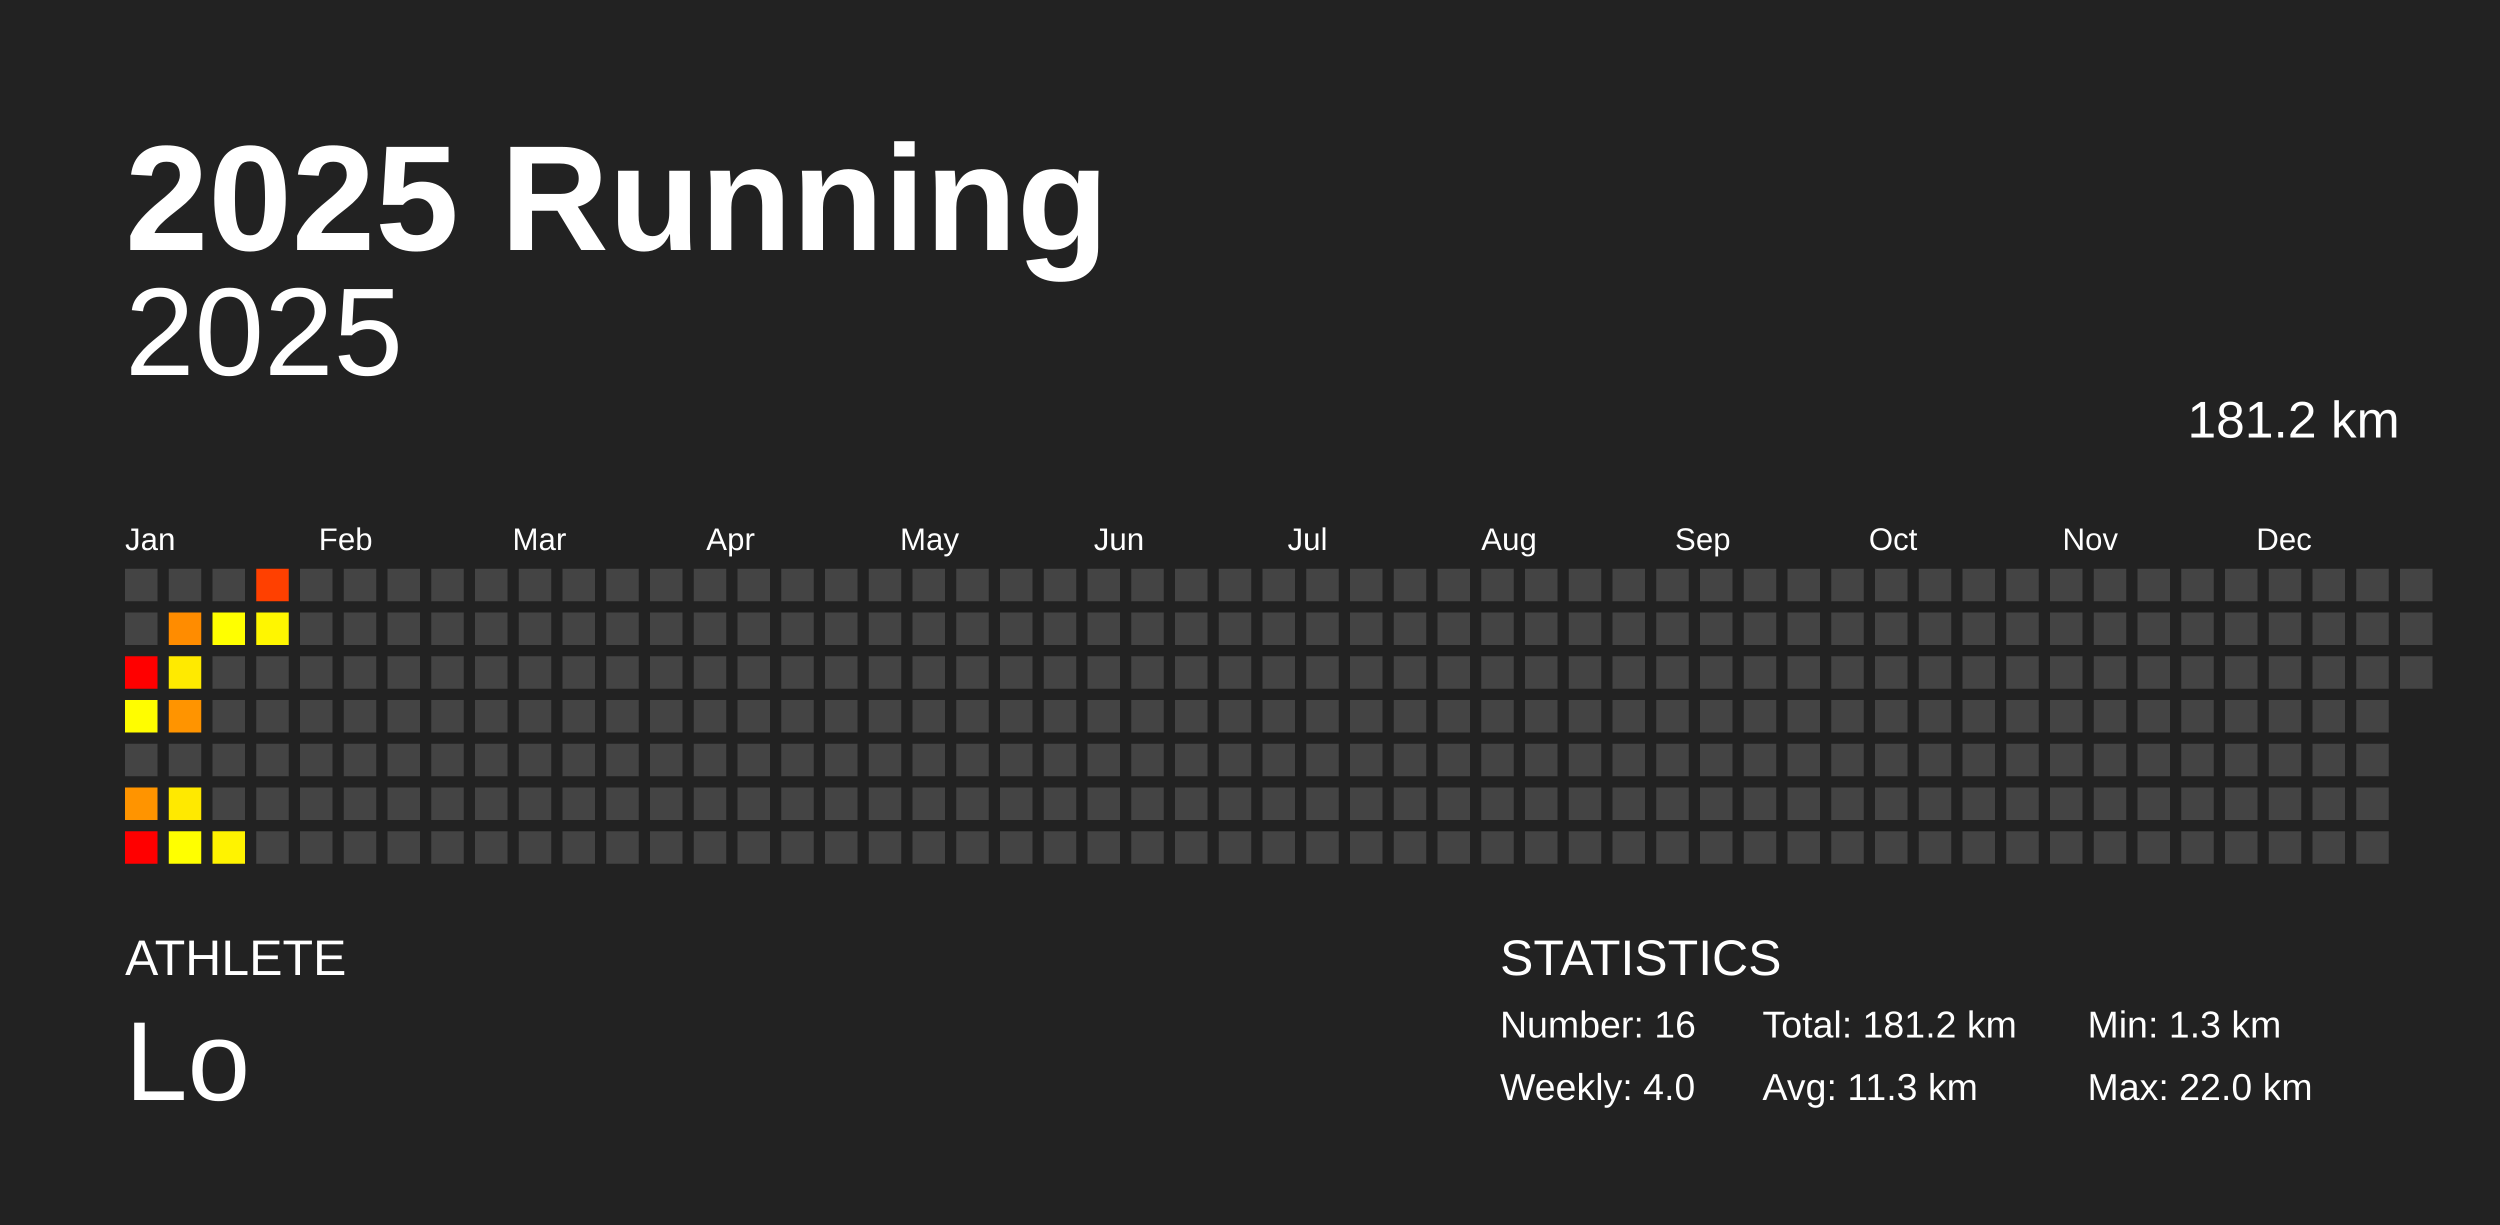
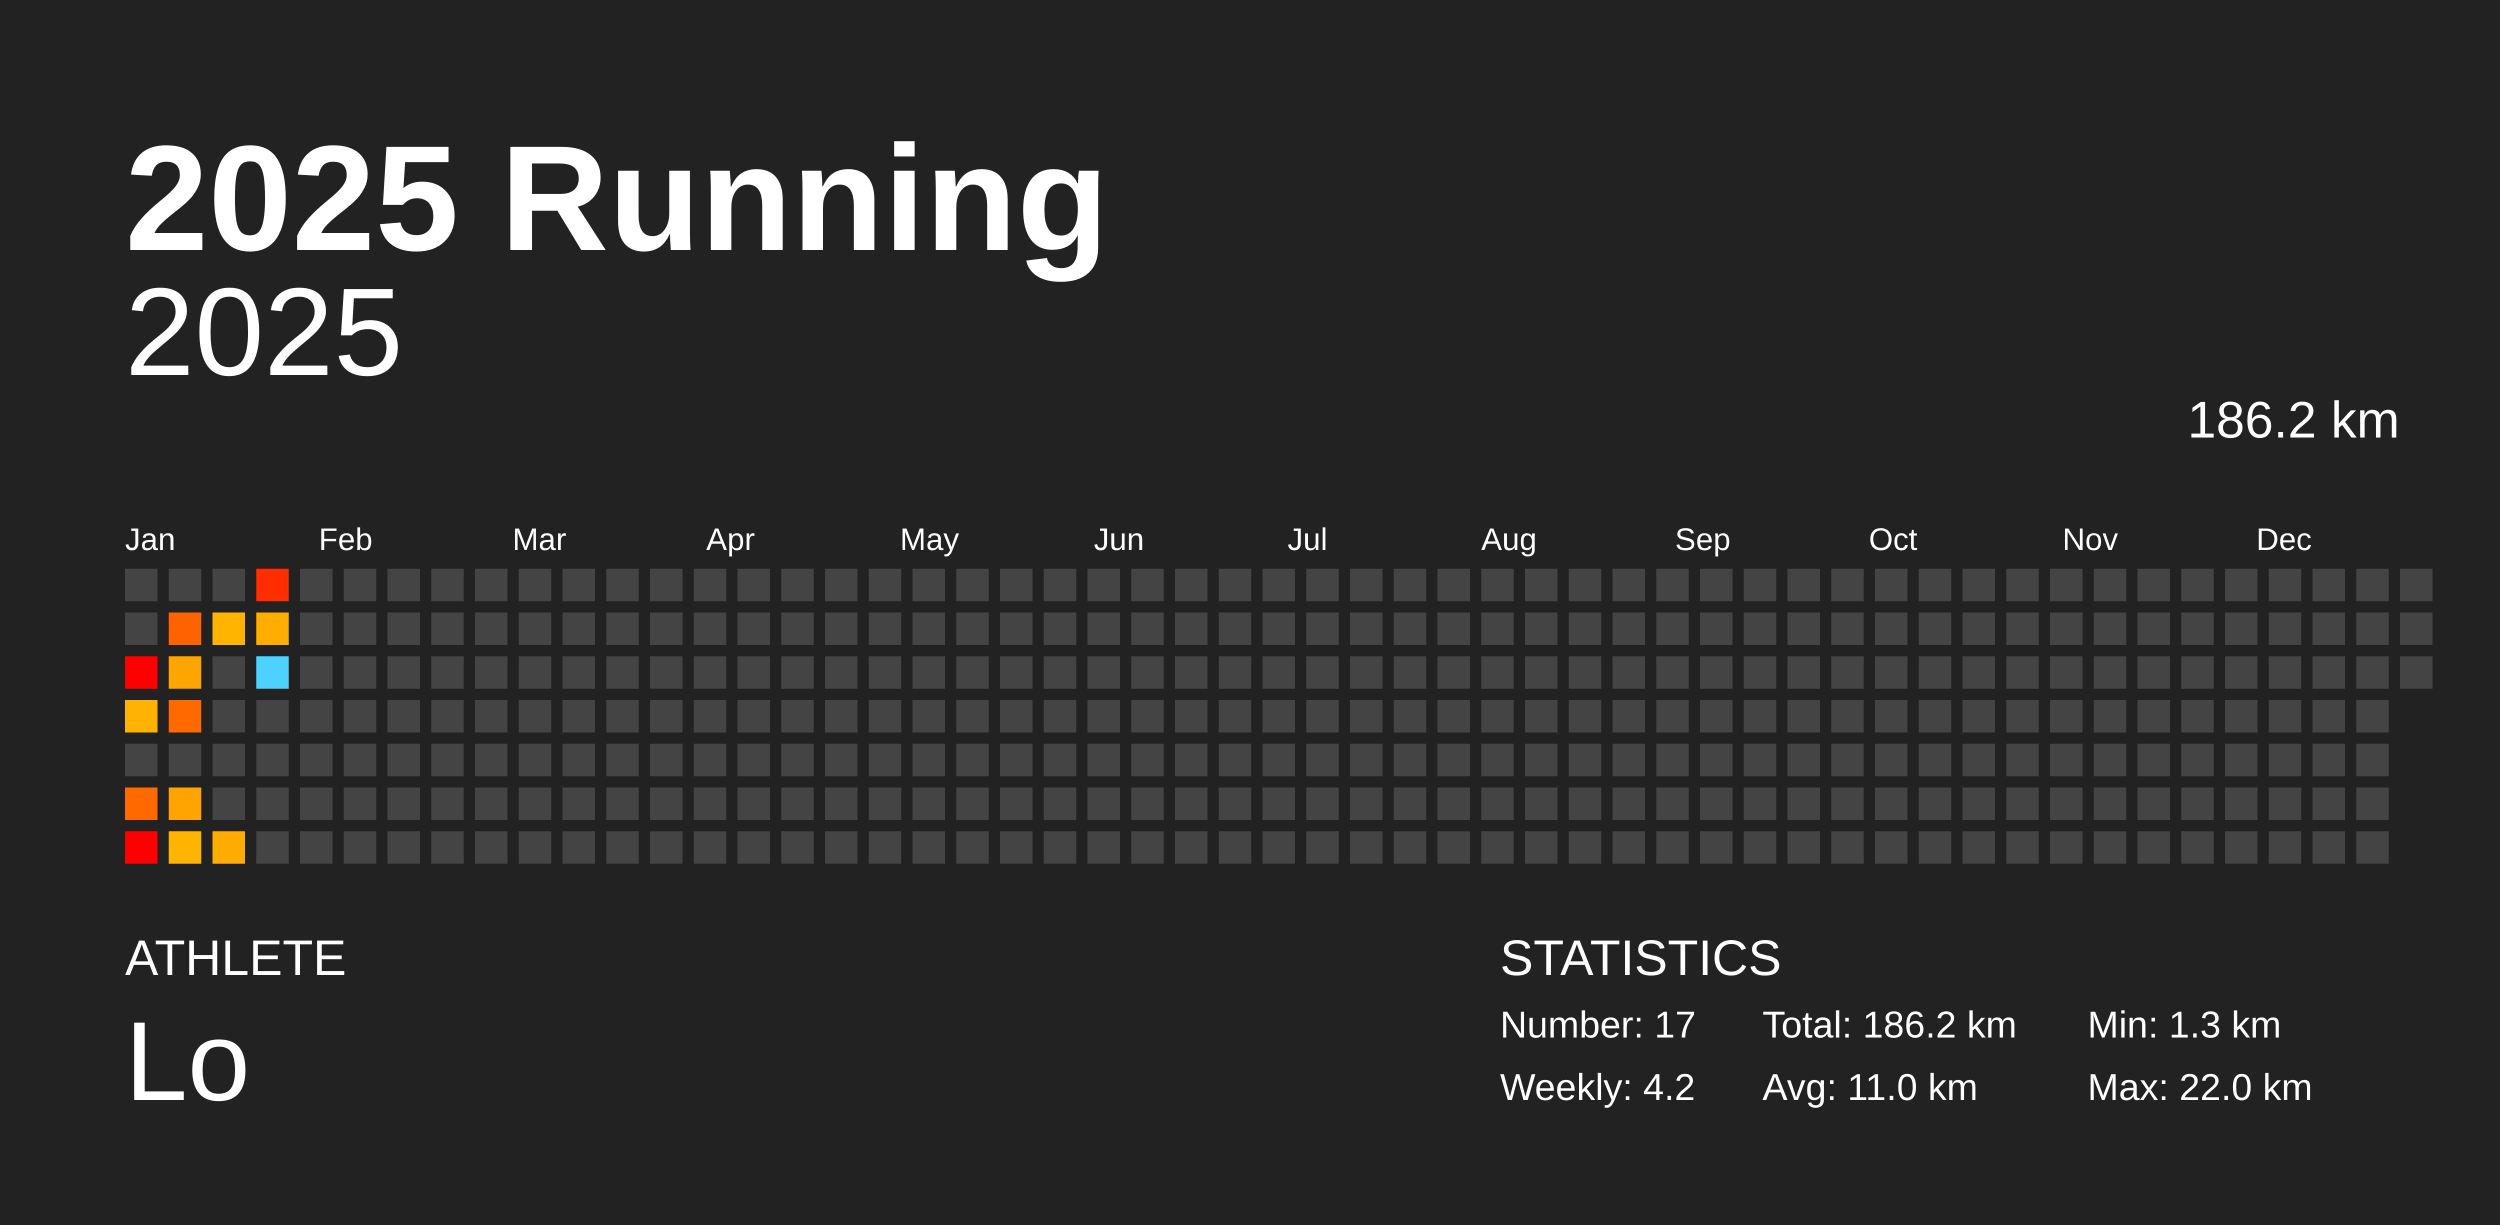
<svg xmlns="http://www.w3.org/2000/svg" baseProfile="full" height="98mm" version="1.1" viewBox="0,0,200,98" width="200mm">
  <defs />
  <rect fill="#222222" height="98" width="200" x="0" y="0" />
  <text fill="#FFFFFF" style="font-size:12px; font-family:Arial; font-weight:bold;" x="10" y="20">2025 Running</text>
  <text fill="#FFFFFF" style="font-size:4px; font-family:Arial" x="10" y="78">ATHLETE</text>
  <text fill="#FFFFFF" style="font-size:9px; font-family:Arial" x="10" y="88">Lo</text>
  <text fill="#FFFFFF" style="font-size:4px; font-family:Arial" x="120" y="78">STATISTICS</text>
-   <text fill="#FFFFFF" style="font-size:3px; font-family:Arial" x="120" y="83">Number: 16</text>
-   <text fill="#FFFFFF" style="font-size:3px; font-family:Arial" x="120" y="88">Weekly: 4.0</text>
-   <text fill="#FFFFFF" style="font-size:3px; font-family:Arial" x="141" y="83">Total: 181.2 km</text>
-   <text fill="#FFFFFF" style="font-size:3px; font-family:Arial" x="141" y="88">Avg: 11.3 km</text>
+   <text fill="#FFFFFF" style="font-size:3px; font-family:Arial" x="120" y="83">Number: 17</text>
+   <text fill="#FFFFFF" style="font-size:3px; font-family:Arial" x="120" y="88">Weekly: 4.2</text>
+   <text fill="#FFFFFF" style="font-size:3px; font-family:Arial" x="141" y="83">Total: 186.2 km</text>
+   <text fill="#FFFFFF" style="font-size:3px; font-family:Arial" x="141" y="88">Avg: 11.0 km</text>
  <text fill="#FFFFFF" style="font-size:3px; font-family:Arial" x="167" y="83">Min: 1.3 km</text>
  <text fill="#FFFFFF" style="font-size:3px; font-family:Arial" x="167" y="88">Max: 22.0 km</text>
  <text alignment-baseline="hanging" fill="#FFFFFF" style="font-size:10.0px; font-family:Arial;" x="10" y="30">2025</text>
-   <text alignment-baseline="hanging" fill="#FFFFFF" style="font-size:4.125px; font-family:Arial;" x="175" y="35">181.2 km</text>
+   <text alignment-baseline="hanging" fill="#FFFFFF" style="font-size:4.125px; font-family:Arial;" x="175" y="35">186.2 km</text>
  <text fill="#FFFFFF" style="font-size:2.5px; font-family:Arial" x="10.0" y="44">Jan</text>
  <text fill="#FFFFFF" style="font-size:2.5px; font-family:Arial" x="25.5" y="44">Feb</text>
  <text fill="#FFFFFF" style="font-size:2.5px; font-family:Arial" x="41.0" y="44">Mar</text>
  <text fill="#FFFFFF" style="font-size:2.5px; font-family:Arial" x="56.5" y="44">Apr</text>
  <text fill="#FFFFFF" style="font-size:2.5px; font-family:Arial" x="72.0" y="44">May</text>
  <text fill="#FFFFFF" style="font-size:2.5px; font-family:Arial" x="87.5" y="44">Jun</text>
  <text fill="#FFFFFF" style="font-size:2.5px; font-family:Arial" x="103.0" y="44">Jul</text>
  <text fill="#FFFFFF" style="font-size:2.5px; font-family:Arial" x="118.5" y="44">Aug</text>
  <text fill="#FFFFFF" style="font-size:2.5px; font-family:Arial" x="134.0" y="44">Sep</text>
  <text fill="#FFFFFF" style="font-size:2.5px; font-family:Arial" x="149.5" y="44">Oct</text>
  <text fill="#FFFFFF" style="font-size:2.5px; font-family:Arial" x="165.0" y="44">Nov</text>
  <text fill="#FFFFFF" style="font-size:2.5px; font-family:Arial" x="180.5" y="44">Dec</text>
  <rect fill="#444444" height="2.6" width="2.6" x="10.0" y="45.5" />
  <rect fill="#444444" height="2.6" width="2.6" x="10.0" y="49.0" />
  <rect fill="red" height="2.6" width="2.6" x="10.0" y="52.5" />
-   <rect fill="#fffd00" height="2.6" width="2.6" x="10.0" y="56.0" />
+   <rect fill="#ffb200" height="2.6" width="2.6" x="10.0" y="56.0" />
  <rect fill="#444444" height="2.6" width="2.6" x="10.0" y="59.5" />
-   <rect fill="#ff9400" height="2.6" width="2.6" x="10.0" y="63.0" />
+   <rect fill="#ff6900" height="2.6" width="2.6" x="10.0" y="63.0" />
  <rect fill="red" height="2.6" width="2.6" x="10.0" y="66.5" />
  <rect fill="#444444" height="2.6" width="2.6" x="13.5" y="45.5" />
-   <rect fill="#ff8c00" height="2.6" width="2.6" x="13.5" y="49.0" />
-   <rect fill="#ffea00" height="2.6" width="2.6" x="13.5" y="52.5" />
-   <rect fill="#ff9400" height="2.6" width="2.6" x="13.5" y="56.0" />
+   <rect fill="#ff6300" height="2.6" width="2.6" x="13.5" y="49.0" />
+   <rect fill="#ffa500" height="2.6" width="2.6" x="13.5" y="52.5" />
+   <rect fill="#ff6900" height="2.6" width="2.6" x="13.5" y="56.0" />
  <rect fill="#444444" height="2.6" width="2.6" x="13.5" y="59.5" />
-   <rect fill="#ffe900" height="2.6" width="2.6" x="13.5" y="63.0" />
-   <rect fill="#ffff00" height="2.6" width="2.6" x="13.5" y="66.5" />
+   <rect fill="#ffa400" height="2.6" width="2.6" x="13.5" y="63.0" />
+   <rect fill="#ffb400" height="2.6" width="2.6" x="13.5" y="66.5" />
  <rect fill="#444444" height="2.6" width="2.6" x="17.0" y="45.5" />
-   <rect fill="#ffff00" height="2.6" width="2.6" x="17.0" y="49.0" />
+   <rect fill="#ffb400" height="2.6" width="2.6" x="17.0" y="49.0" />
  <rect fill="#444444" height="2.6" width="2.6" x="17.0" y="52.5" />
  <rect fill="#444444" height="2.6" width="2.6" x="17.0" y="56.0" />
  <rect fill="#444444" height="2.6" width="2.6" x="17.0" y="59.5" />
  <rect fill="#444444" height="2.6" width="2.6" x="17.0" y="63.0" />
-   <rect fill="#fff300" height="2.6" width="2.6" x="17.0" y="66.5" />
-   <rect fill="#ff4000" height="2.6" width="2.6" x="20.5" y="45.5" />
-   <rect fill="#fff600" height="2.6" width="2.6" x="20.5" y="49.0" />
-   <rect fill="#444444" height="2.6" width="2.6" x="20.5" y="52.5" />
+   <rect fill="#ffac00" height="2.6" width="2.6" x="17.0" y="66.5" />
+   <rect fill="#ff2d00" height="2.6" width="2.6" x="20.5" y="45.5" />
+   <rect fill="#ffae00" height="2.6" width="2.6" x="20.5" y="49.0" />
+   <rect fill="#4dd2ff" height="2.6" width="2.6" x="20.5" y="52.5" />
  <rect fill="#444444" height="2.6" width="2.6" x="20.5" y="56.0" />
  <rect fill="#444444" height="2.6" width="2.6" x="20.5" y="59.5" />
  <rect fill="#444444" height="2.6" width="2.6" x="20.5" y="63.0" />
  <rect fill="#444444" height="2.6" width="2.6" x="20.5" y="66.5" />
  <rect fill="#444444" height="2.6" width="2.6" x="24.0" y="45.5" />
  <rect fill="#444444" height="2.6" width="2.6" x="24.0" y="49.0" />
  <rect fill="#444444" height="2.6" width="2.6" x="24.0" y="52.5" />
  <rect fill="#444444" height="2.6" width="2.6" x="24.0" y="56.0" />
  <rect fill="#444444" height="2.6" width="2.6" x="24.0" y="59.5" />
  <rect fill="#444444" height="2.6" width="2.6" x="24.0" y="63.0" />
  <rect fill="#444444" height="2.6" width="2.6" x="24.0" y="66.5" />
  <rect fill="#444444" height="2.6" width="2.6" x="27.5" y="45.5" />
  <rect fill="#444444" height="2.6" width="2.6" x="27.5" y="49.0" />
  <rect fill="#444444" height="2.6" width="2.6" x="27.5" y="52.5" />
  <rect fill="#444444" height="2.6" width="2.6" x="27.5" y="56.0" />
  <rect fill="#444444" height="2.6" width="2.6" x="27.5" y="59.5" />
  <rect fill="#444444" height="2.6" width="2.6" x="27.5" y="63.0" />
  <rect fill="#444444" height="2.6" width="2.6" x="27.5" y="66.5" />
  <rect fill="#444444" height="2.6" width="2.6" x="31.0" y="45.5" />
  <rect fill="#444444" height="2.6" width="2.6" x="31.0" y="49.0" />
  <rect fill="#444444" height="2.6" width="2.6" x="31.0" y="52.5" />
  <rect fill="#444444" height="2.6" width="2.6" x="31.0" y="56.0" />
  <rect fill="#444444" height="2.6" width="2.6" x="31.0" y="59.5" />
  <rect fill="#444444" height="2.6" width="2.6" x="31.0" y="63.0" />
  <rect fill="#444444" height="2.6" width="2.6" x="31.0" y="66.5" />
  <rect fill="#444444" height="2.6" width="2.6" x="34.5" y="45.5" />
  <rect fill="#444444" height="2.6" width="2.6" x="34.5" y="49.0" />
  <rect fill="#444444" height="2.6" width="2.6" x="34.5" y="52.5" />
  <rect fill="#444444" height="2.6" width="2.6" x="34.5" y="56.0" />
  <rect fill="#444444" height="2.6" width="2.6" x="34.5" y="59.5" />
  <rect fill="#444444" height="2.6" width="2.6" x="34.5" y="63.0" />
  <rect fill="#444444" height="2.6" width="2.6" x="34.5" y="66.5" />
  <rect fill="#444444" height="2.6" width="2.6" x="38.0" y="45.5" />
  <rect fill="#444444" height="2.6" width="2.6" x="38.0" y="49.0" />
  <rect fill="#444444" height="2.6" width="2.6" x="38.0" y="52.5" />
  <rect fill="#444444" height="2.6" width="2.6" x="38.0" y="56.0" />
  <rect fill="#444444" height="2.6" width="2.6" x="38.0" y="59.5" />
  <rect fill="#444444" height="2.6" width="2.6" x="38.0" y="63.0" />
  <rect fill="#444444" height="2.6" width="2.6" x="38.0" y="66.5" />
  <rect fill="#444444" height="2.6" width="2.6" x="41.5" y="45.5" />
  <rect fill="#444444" height="2.6" width="2.6" x="41.5" y="49.0" />
  <rect fill="#444444" height="2.6" width="2.6" x="41.5" y="52.5" />
  <rect fill="#444444" height="2.6" width="2.6" x="41.5" y="56.0" />
  <rect fill="#444444" height="2.6" width="2.6" x="41.5" y="59.5" />
  <rect fill="#444444" height="2.6" width="2.6" x="41.5" y="63.0" />
  <rect fill="#444444" height="2.6" width="2.6" x="41.5" y="66.5" />
  <rect fill="#444444" height="2.6" width="2.6" x="45.0" y="45.5" />
  <rect fill="#444444" height="2.6" width="2.6" x="45.0" y="49.0" />
  <rect fill="#444444" height="2.6" width="2.6" x="45.0" y="52.5" />
  <rect fill="#444444" height="2.6" width="2.6" x="45.0" y="56.0" />
  <rect fill="#444444" height="2.6" width="2.6" x="45.0" y="59.5" />
  <rect fill="#444444" height="2.6" width="2.6" x="45.0" y="63.0" />
  <rect fill="#444444" height="2.6" width="2.6" x="45.0" y="66.5" />
  <rect fill="#444444" height="2.6" width="2.6" x="48.5" y="45.5" />
  <rect fill="#444444" height="2.6" width="2.6" x="48.5" y="49.0" />
  <rect fill="#444444" height="2.6" width="2.6" x="48.5" y="52.5" />
  <rect fill="#444444" height="2.6" width="2.6" x="48.5" y="56.0" />
  <rect fill="#444444" height="2.6" width="2.6" x="48.5" y="59.5" />
  <rect fill="#444444" height="2.6" width="2.6" x="48.5" y="63.0" />
  <rect fill="#444444" height="2.6" width="2.6" x="48.5" y="66.5" />
  <rect fill="#444444" height="2.6" width="2.6" x="52.0" y="45.5" />
  <rect fill="#444444" height="2.6" width="2.6" x="52.0" y="49.0" />
  <rect fill="#444444" height="2.6" width="2.6" x="52.0" y="52.5" />
  <rect fill="#444444" height="2.6" width="2.6" x="52.0" y="56.0" />
  <rect fill="#444444" height="2.6" width="2.6" x="52.0" y="59.5" />
  <rect fill="#444444" height="2.6" width="2.6" x="52.0" y="63.0" />
  <rect fill="#444444" height="2.6" width="2.6" x="52.0" y="66.5" />
  <rect fill="#444444" height="2.6" width="2.6" x="55.5" y="45.5" />
  <rect fill="#444444" height="2.6" width="2.6" x="55.5" y="49.0" />
  <rect fill="#444444" height="2.6" width="2.6" x="55.5" y="52.5" />
  <rect fill="#444444" height="2.6" width="2.6" x="55.5" y="56.0" />
  <rect fill="#444444" height="2.6" width="2.6" x="55.5" y="59.5" />
  <rect fill="#444444" height="2.6" width="2.6" x="55.5" y="63.0" />
  <rect fill="#444444" height="2.6" width="2.6" x="55.5" y="66.5" />
  <rect fill="#444444" height="2.6" width="2.6" x="59.0" y="45.5" />
  <rect fill="#444444" height="2.6" width="2.6" x="59.0" y="49.0" />
  <rect fill="#444444" height="2.6" width="2.6" x="59.0" y="52.5" />
  <rect fill="#444444" height="2.6" width="2.6" x="59.0" y="56.0" />
  <rect fill="#444444" height="2.6" width="2.6" x="59.0" y="59.5" />
  <rect fill="#444444" height="2.6" width="2.6" x="59.0" y="63.0" />
  <rect fill="#444444" height="2.6" width="2.6" x="59.0" y="66.5" />
  <rect fill="#444444" height="2.6" width="2.6" x="62.5" y="45.5" />
  <rect fill="#444444" height="2.6" width="2.6" x="62.5" y="49.0" />
  <rect fill="#444444" height="2.6" width="2.6" x="62.5" y="52.5" />
  <rect fill="#444444" height="2.6" width="2.6" x="62.5" y="56.0" />
  <rect fill="#444444" height="2.6" width="2.6" x="62.5" y="59.5" />
  <rect fill="#444444" height="2.6" width="2.6" x="62.5" y="63.0" />
  <rect fill="#444444" height="2.6" width="2.6" x="62.5" y="66.5" />
  <rect fill="#444444" height="2.6" width="2.6" x="66.0" y="45.5" />
  <rect fill="#444444" height="2.6" width="2.6" x="66.0" y="49.0" />
  <rect fill="#444444" height="2.6" width="2.6" x="66.0" y="52.5" />
  <rect fill="#444444" height="2.6" width="2.6" x="66.0" y="56.0" />
  <rect fill="#444444" height="2.6" width="2.6" x="66.0" y="59.5" />
  <rect fill="#444444" height="2.6" width="2.6" x="66.0" y="63.0" />
  <rect fill="#444444" height="2.6" width="2.6" x="66.0" y="66.5" />
  <rect fill="#444444" height="2.6" width="2.6" x="69.5" y="45.5" />
  <rect fill="#444444" height="2.6" width="2.6" x="69.5" y="49.0" />
  <rect fill="#444444" height="2.6" width="2.6" x="69.5" y="52.5" />
  <rect fill="#444444" height="2.6" width="2.6" x="69.5" y="56.0" />
  <rect fill="#444444" height="2.6" width="2.6" x="69.5" y="59.5" />
  <rect fill="#444444" height="2.6" width="2.6" x="69.5" y="63.0" />
  <rect fill="#444444" height="2.6" width="2.6" x="69.5" y="66.5" />
  <rect fill="#444444" height="2.6" width="2.6" x="73.0" y="45.5" />
  <rect fill="#444444" height="2.6" width="2.6" x="73.0" y="49.0" />
  <rect fill="#444444" height="2.6" width="2.6" x="73.0" y="52.5" />
  <rect fill="#444444" height="2.6" width="2.6" x="73.0" y="56.0" />
  <rect fill="#444444" height="2.6" width="2.6" x="73.0" y="59.5" />
  <rect fill="#444444" height="2.6" width="2.6" x="73.0" y="63.0" />
  <rect fill="#444444" height="2.6" width="2.6" x="73.0" y="66.5" />
  <rect fill="#444444" height="2.6" width="2.6" x="76.5" y="45.5" />
  <rect fill="#444444" height="2.6" width="2.6" x="76.5" y="49.0" />
  <rect fill="#444444" height="2.6" width="2.6" x="76.5" y="52.5" />
  <rect fill="#444444" height="2.6" width="2.6" x="76.5" y="56.0" />
  <rect fill="#444444" height="2.6" width="2.6" x="76.5" y="59.5" />
  <rect fill="#444444" height="2.6" width="2.6" x="76.5" y="63.0" />
  <rect fill="#444444" height="2.6" width="2.6" x="76.5" y="66.5" />
  <rect fill="#444444" height="2.6" width="2.6" x="80.0" y="45.5" />
  <rect fill="#444444" height="2.6" width="2.6" x="80.0" y="49.0" />
  <rect fill="#444444" height="2.6" width="2.6" x="80.0" y="52.5" />
  <rect fill="#444444" height="2.6" width="2.6" x="80.0" y="56.0" />
  <rect fill="#444444" height="2.6" width="2.6" x="80.0" y="59.5" />
  <rect fill="#444444" height="2.6" width="2.6" x="80.0" y="63.0" />
  <rect fill="#444444" height="2.6" width="2.6" x="80.0" y="66.5" />
  <rect fill="#444444" height="2.6" width="2.6" x="83.5" y="45.5" />
  <rect fill="#444444" height="2.6" width="2.6" x="83.5" y="49.0" />
  <rect fill="#444444" height="2.6" width="2.6" x="83.5" y="52.5" />
  <rect fill="#444444" height="2.6" width="2.6" x="83.5" y="56.0" />
  <rect fill="#444444" height="2.6" width="2.6" x="83.5" y="59.5" />
  <rect fill="#444444" height="2.6" width="2.6" x="83.5" y="63.0" />
  <rect fill="#444444" height="2.6" width="2.6" x="83.5" y="66.5" />
  <rect fill="#444444" height="2.6" width="2.6" x="87.0" y="45.5" />
  <rect fill="#444444" height="2.6" width="2.6" x="87.0" y="49.0" />
  <rect fill="#444444" height="2.6" width="2.6" x="87.0" y="52.5" />
  <rect fill="#444444" height="2.6" width="2.6" x="87.0" y="56.0" />
  <rect fill="#444444" height="2.6" width="2.6" x="87.0" y="59.5" />
  <rect fill="#444444" height="2.6" width="2.6" x="87.0" y="63.0" />
  <rect fill="#444444" height="2.6" width="2.6" x="87.0" y="66.5" />
  <rect fill="#444444" height="2.6" width="2.6" x="90.5" y="45.5" />
  <rect fill="#444444" height="2.6" width="2.6" x="90.5" y="49.0" />
  <rect fill="#444444" height="2.6" width="2.6" x="90.5" y="52.5" />
  <rect fill="#444444" height="2.6" width="2.6" x="90.5" y="56.0" />
  <rect fill="#444444" height="2.6" width="2.6" x="90.5" y="59.5" />
  <rect fill="#444444" height="2.6" width="2.6" x="90.5" y="63.0" />
  <rect fill="#444444" height="2.6" width="2.6" x="90.5" y="66.5" />
  <rect fill="#444444" height="2.6" width="2.6" x="94.0" y="45.5" />
  <rect fill="#444444" height="2.6" width="2.6" x="94.0" y="49.0" />
  <rect fill="#444444" height="2.6" width="2.6" x="94.0" y="52.5" />
  <rect fill="#444444" height="2.6" width="2.6" x="94.0" y="56.0" />
  <rect fill="#444444" height="2.6" width="2.6" x="94.0" y="59.5" />
  <rect fill="#444444" height="2.6" width="2.6" x="94.0" y="63.0" />
  <rect fill="#444444" height="2.6" width="2.6" x="94.0" y="66.5" />
  <rect fill="#444444" height="2.6" width="2.6" x="97.5" y="45.5" />
  <rect fill="#444444" height="2.6" width="2.6" x="97.5" y="49.0" />
  <rect fill="#444444" height="2.6" width="2.6" x="97.5" y="52.5" />
  <rect fill="#444444" height="2.6" width="2.6" x="97.5" y="56.0" />
  <rect fill="#444444" height="2.6" width="2.6" x="97.5" y="59.5" />
  <rect fill="#444444" height="2.6" width="2.6" x="97.5" y="63.0" />
  <rect fill="#444444" height="2.6" width="2.6" x="97.5" y="66.5" />
  <rect fill="#444444" height="2.6" width="2.6" x="101.0" y="45.5" />
  <rect fill="#444444" height="2.6" width="2.6" x="101.0" y="49.0" />
  <rect fill="#444444" height="2.6" width="2.6" x="101.0" y="52.5" />
  <rect fill="#444444" height="2.6" width="2.6" x="101.0" y="56.0" />
  <rect fill="#444444" height="2.6" width="2.6" x="101.0" y="59.5" />
  <rect fill="#444444" height="2.6" width="2.6" x="101.0" y="63.0" />
  <rect fill="#444444" height="2.6" width="2.6" x="101.0" y="66.5" />
  <rect fill="#444444" height="2.6" width="2.6" x="104.5" y="45.5" />
  <rect fill="#444444" height="2.6" width="2.6" x="104.5" y="49.0" />
  <rect fill="#444444" height="2.6" width="2.6" x="104.5" y="52.5" />
  <rect fill="#444444" height="2.6" width="2.6" x="104.5" y="56.0" />
  <rect fill="#444444" height="2.6" width="2.6" x="104.5" y="59.5" />
  <rect fill="#444444" height="2.6" width="2.6" x="104.5" y="63.0" />
  <rect fill="#444444" height="2.6" width="2.6" x="104.5" y="66.5" />
  <rect fill="#444444" height="2.6" width="2.6" x="108.0" y="45.5" />
  <rect fill="#444444" height="2.6" width="2.6" x="108.0" y="49.0" />
  <rect fill="#444444" height="2.6" width="2.6" x="108.0" y="52.5" />
  <rect fill="#444444" height="2.6" width="2.6" x="108.0" y="56.0" />
  <rect fill="#444444" height="2.6" width="2.6" x="108.0" y="59.5" />
  <rect fill="#444444" height="2.6" width="2.6" x="108.0" y="63.0" />
  <rect fill="#444444" height="2.6" width="2.6" x="108.0" y="66.5" />
  <rect fill="#444444" height="2.6" width="2.6" x="111.5" y="45.5" />
  <rect fill="#444444" height="2.6" width="2.6" x="111.5" y="49.0" />
  <rect fill="#444444" height="2.6" width="2.6" x="111.5" y="52.5" />
  <rect fill="#444444" height="2.6" width="2.6" x="111.5" y="56.0" />
  <rect fill="#444444" height="2.6" width="2.6" x="111.5" y="59.5" />
  <rect fill="#444444" height="2.6" width="2.6" x="111.5" y="63.0" />
  <rect fill="#444444" height="2.6" width="2.6" x="111.5" y="66.5" />
  <rect fill="#444444" height="2.6" width="2.6" x="115.0" y="45.5" />
  <rect fill="#444444" height="2.6" width="2.6" x="115.0" y="49.0" />
  <rect fill="#444444" height="2.6" width="2.6" x="115.0" y="52.5" />
  <rect fill="#444444" height="2.6" width="2.6" x="115.0" y="56.0" />
  <rect fill="#444444" height="2.6" width="2.6" x="115.0" y="59.5" />
  <rect fill="#444444" height="2.6" width="2.6" x="115.0" y="63.0" />
  <rect fill="#444444" height="2.6" width="2.6" x="115.0" y="66.5" />
  <rect fill="#444444" height="2.6" width="2.6" x="118.5" y="45.5" />
  <rect fill="#444444" height="2.6" width="2.6" x="118.5" y="49.0" />
  <rect fill="#444444" height="2.6" width="2.6" x="118.5" y="52.5" />
  <rect fill="#444444" height="2.6" width="2.6" x="118.5" y="56.0" />
  <rect fill="#444444" height="2.6" width="2.6" x="118.5" y="59.5" />
  <rect fill="#444444" height="2.6" width="2.6" x="118.5" y="63.0" />
  <rect fill="#444444" height="2.6" width="2.6" x="118.5" y="66.5" />
  <rect fill="#444444" height="2.6" width="2.6" x="122.0" y="45.5" />
  <rect fill="#444444" height="2.6" width="2.6" x="122.0" y="49.0" />
  <rect fill="#444444" height="2.6" width="2.6" x="122.0" y="52.5" />
  <rect fill="#444444" height="2.6" width="2.6" x="122.0" y="56.0" />
  <rect fill="#444444" height="2.6" width="2.6" x="122.0" y="59.5" />
  <rect fill="#444444" height="2.6" width="2.6" x="122.0" y="63.0" />
  <rect fill="#444444" height="2.6" width="2.6" x="122.0" y="66.5" />
  <rect fill="#444444" height="2.6" width="2.6" x="125.5" y="45.5" />
  <rect fill="#444444" height="2.6" width="2.6" x="125.5" y="49.0" />
  <rect fill="#444444" height="2.6" width="2.6" x="125.5" y="52.5" />
  <rect fill="#444444" height="2.6" width="2.6" x="125.5" y="56.0" />
  <rect fill="#444444" height="2.6" width="2.6" x="125.5" y="59.5" />
  <rect fill="#444444" height="2.6" width="2.6" x="125.5" y="63.0" />
  <rect fill="#444444" height="2.6" width="2.6" x="125.5" y="66.5" />
  <rect fill="#444444" height="2.6" width="2.6" x="129.0" y="45.5" />
  <rect fill="#444444" height="2.6" width="2.6" x="129.0" y="49.0" />
  <rect fill="#444444" height="2.6" width="2.6" x="129.0" y="52.5" />
  <rect fill="#444444" height="2.6" width="2.6" x="129.0" y="56.0" />
  <rect fill="#444444" height="2.6" width="2.6" x="129.0" y="59.5" />
  <rect fill="#444444" height="2.6" width="2.6" x="129.0" y="63.0" />
  <rect fill="#444444" height="2.6" width="2.6" x="129.0" y="66.5" />
  <rect fill="#444444" height="2.6" width="2.6" x="132.5" y="45.5" />
  <rect fill="#444444" height="2.6" width="2.6" x="132.5" y="49.0" />
  <rect fill="#444444" height="2.6" width="2.6" x="132.5" y="52.5" />
  <rect fill="#444444" height="2.6" width="2.6" x="132.5" y="56.0" />
  <rect fill="#444444" height="2.6" width="2.6" x="132.5" y="59.5" />
  <rect fill="#444444" height="2.6" width="2.6" x="132.5" y="63.0" />
  <rect fill="#444444" height="2.6" width="2.6" x="132.5" y="66.5" />
  <rect fill="#444444" height="2.6" width="2.6" x="136.0" y="45.5" />
  <rect fill="#444444" height="2.6" width="2.6" x="136.0" y="49.0" />
  <rect fill="#444444" height="2.6" width="2.6" x="136.0" y="52.5" />
  <rect fill="#444444" height="2.6" width="2.6" x="136.0" y="56.0" />
  <rect fill="#444444" height="2.6" width="2.6" x="136.0" y="59.5" />
  <rect fill="#444444" height="2.6" width="2.6" x="136.0" y="63.0" />
  <rect fill="#444444" height="2.6" width="2.6" x="136.0" y="66.5" />
  <rect fill="#444444" height="2.6" width="2.6" x="139.5" y="45.5" />
  <rect fill="#444444" height="2.6" width="2.6" x="139.5" y="49.0" />
  <rect fill="#444444" height="2.6" width="2.6" x="139.5" y="52.5" />
  <rect fill="#444444" height="2.6" width="2.6" x="139.5" y="56.0" />
  <rect fill="#444444" height="2.6" width="2.6" x="139.5" y="59.5" />
  <rect fill="#444444" height="2.6" width="2.6" x="139.5" y="63.0" />
  <rect fill="#444444" height="2.6" width="2.6" x="139.5" y="66.5" />
  <rect fill="#444444" height="2.6" width="2.6" x="143.0" y="45.5" />
  <rect fill="#444444" height="2.6" width="2.6" x="143.0" y="49.0" />
  <rect fill="#444444" height="2.6" width="2.6" x="143.0" y="52.5" />
  <rect fill="#444444" height="2.6" width="2.6" x="143.0" y="56.0" />
  <rect fill="#444444" height="2.6" width="2.6" x="143.0" y="59.5" />
  <rect fill="#444444" height="2.6" width="2.6" x="143.0" y="63.0" />
  <rect fill="#444444" height="2.6" width="2.6" x="143.0" y="66.5" />
  <rect fill="#444444" height="2.6" width="2.6" x="146.5" y="45.5" />
  <rect fill="#444444" height="2.6" width="2.6" x="146.5" y="49.0" />
  <rect fill="#444444" height="2.6" width="2.6" x="146.5" y="52.5" />
  <rect fill="#444444" height="2.6" width="2.6" x="146.5" y="56.0" />
  <rect fill="#444444" height="2.6" width="2.6" x="146.5" y="59.5" />
  <rect fill="#444444" height="2.6" width="2.6" x="146.5" y="63.0" />
  <rect fill="#444444" height="2.6" width="2.6" x="146.5" y="66.5" />
  <rect fill="#444444" height="2.6" width="2.6" x="150.0" y="45.5" />
  <rect fill="#444444" height="2.6" width="2.6" x="150.0" y="49.0" />
  <rect fill="#444444" height="2.6" width="2.6" x="150.0" y="52.5" />
  <rect fill="#444444" height="2.6" width="2.6" x="150.0" y="56.0" />
  <rect fill="#444444" height="2.6" width="2.6" x="150.0" y="59.5" />
  <rect fill="#444444" height="2.6" width="2.6" x="150.0" y="63.0" />
  <rect fill="#444444" height="2.6" width="2.6" x="150.0" y="66.5" />
  <rect fill="#444444" height="2.6" width="2.6" x="153.5" y="45.5" />
  <rect fill="#444444" height="2.6" width="2.6" x="153.5" y="49.0" />
  <rect fill="#444444" height="2.6" width="2.6" x="153.5" y="52.5" />
  <rect fill="#444444" height="2.6" width="2.6" x="153.5" y="56.0" />
  <rect fill="#444444" height="2.6" width="2.6" x="153.5" y="59.5" />
  <rect fill="#444444" height="2.6" width="2.6" x="153.5" y="63.0" />
  <rect fill="#444444" height="2.6" width="2.6" x="153.5" y="66.5" />
  <rect fill="#444444" height="2.6" width="2.6" x="157.0" y="45.5" />
  <rect fill="#444444" height="2.6" width="2.6" x="157.0" y="49.0" />
  <rect fill="#444444" height="2.6" width="2.6" x="157.0" y="52.5" />
  <rect fill="#444444" height="2.6" width="2.6" x="157.0" y="56.0" />
  <rect fill="#444444" height="2.6" width="2.6" x="157.0" y="59.5" />
  <rect fill="#444444" height="2.6" width="2.6" x="157.0" y="63.0" />
  <rect fill="#444444" height="2.6" width="2.6" x="157.0" y="66.5" />
  <rect fill="#444444" height="2.6" width="2.6" x="160.5" y="45.5" />
  <rect fill="#444444" height="2.6" width="2.6" x="160.5" y="49.0" />
  <rect fill="#444444" height="2.6" width="2.6" x="160.5" y="52.5" />
  <rect fill="#444444" height="2.6" width="2.6" x="160.5" y="56.0" />
  <rect fill="#444444" height="2.6" width="2.6" x="160.5" y="59.5" />
  <rect fill="#444444" height="2.6" width="2.6" x="160.5" y="63.0" />
  <rect fill="#444444" height="2.6" width="2.6" x="160.5" y="66.5" />
  <rect fill="#444444" height="2.6" width="2.6" x="164.0" y="45.5" />
  <rect fill="#444444" height="2.6" width="2.6" x="164.0" y="49.0" />
  <rect fill="#444444" height="2.6" width="2.6" x="164.0" y="52.5" />
  <rect fill="#444444" height="2.6" width="2.6" x="164.0" y="56.0" />
  <rect fill="#444444" height="2.6" width="2.6" x="164.0" y="59.5" />
  <rect fill="#444444" height="2.6" width="2.6" x="164.0" y="63.0" />
  <rect fill="#444444" height="2.6" width="2.6" x="164.0" y="66.5" />
  <rect fill="#444444" height="2.6" width="2.6" x="167.5" y="45.5" />
  <rect fill="#444444" height="2.6" width="2.6" x="167.5" y="49.0" />
  <rect fill="#444444" height="2.6" width="2.6" x="167.5" y="52.5" />
  <rect fill="#444444" height="2.6" width="2.6" x="167.5" y="56.0" />
  <rect fill="#444444" height="2.6" width="2.6" x="167.5" y="59.5" />
  <rect fill="#444444" height="2.6" width="2.6" x="167.5" y="63.0" />
  <rect fill="#444444" height="2.6" width="2.6" x="167.5" y="66.5" />
  <rect fill="#444444" height="2.6" width="2.6" x="171.0" y="45.5" />
  <rect fill="#444444" height="2.6" width="2.6" x="171.0" y="49.0" />
  <rect fill="#444444" height="2.6" width="2.6" x="171.0" y="52.5" />
  <rect fill="#444444" height="2.6" width="2.6" x="171.0" y="56.0" />
  <rect fill="#444444" height="2.6" width="2.6" x="171.0" y="59.5" />
  <rect fill="#444444" height="2.6" width="2.6" x="171.0" y="63.0" />
  <rect fill="#444444" height="2.6" width="2.6" x="171.0" y="66.5" />
  <rect fill="#444444" height="2.6" width="2.6" x="174.5" y="45.5" />
  <rect fill="#444444" height="2.6" width="2.6" x="174.5" y="49.0" />
  <rect fill="#444444" height="2.6" width="2.6" x="174.5" y="52.5" />
  <rect fill="#444444" height="2.6" width="2.6" x="174.5" y="56.0" />
  <rect fill="#444444" height="2.6" width="2.6" x="174.5" y="59.5" />
  <rect fill="#444444" height="2.6" width="2.6" x="174.5" y="63.0" />
  <rect fill="#444444" height="2.6" width="2.6" x="174.5" y="66.5" />
  <rect fill="#444444" height="2.6" width="2.6" x="178.0" y="45.5" />
  <rect fill="#444444" height="2.6" width="2.6" x="178.0" y="49.0" />
  <rect fill="#444444" height="2.6" width="2.6" x="178.0" y="52.5" />
  <rect fill="#444444" height="2.6" width="2.6" x="178.0" y="56.0" />
  <rect fill="#444444" height="2.6" width="2.6" x="178.0" y="59.5" />
  <rect fill="#444444" height="2.6" width="2.6" x="178.0" y="63.0" />
  <rect fill="#444444" height="2.6" width="2.6" x="178.0" y="66.5" />
  <rect fill="#444444" height="2.6" width="2.6" x="181.5" y="45.5" />
  <rect fill="#444444" height="2.6" width="2.6" x="181.5" y="49.0" />
  <rect fill="#444444" height="2.6" width="2.6" x="181.5" y="52.5" />
  <rect fill="#444444" height="2.6" width="2.6" x="181.5" y="56.0" />
  <rect fill="#444444" height="2.6" width="2.6" x="181.5" y="59.5" />
  <rect fill="#444444" height="2.6" width="2.6" x="181.5" y="63.0" />
  <rect fill="#444444" height="2.6" width="2.6" x="181.5" y="66.5" />
  <rect fill="#444444" height="2.6" width="2.6" x="185.0" y="45.5" />
  <rect fill="#444444" height="2.6" width="2.6" x="185.0" y="49.0" />
  <rect fill="#444444" height="2.6" width="2.6" x="185.0" y="52.5" />
  <rect fill="#444444" height="2.6" width="2.6" x="185.0" y="56.0" />
  <rect fill="#444444" height="2.6" width="2.6" x="185.0" y="59.5" />
  <rect fill="#444444" height="2.6" width="2.6" x="185.0" y="63.0" />
  <rect fill="#444444" height="2.6" width="2.6" x="185.0" y="66.5" />
  <rect fill="#444444" height="2.6" width="2.6" x="188.5" y="45.5" />
  <rect fill="#444444" height="2.6" width="2.6" x="188.5" y="49.0" />
  <rect fill="#444444" height="2.6" width="2.6" x="188.5" y="52.5" />
  <rect fill="#444444" height="2.6" width="2.6" x="188.5" y="56.0" />
  <rect fill="#444444" height="2.6" width="2.6" x="188.5" y="59.5" />
  <rect fill="#444444" height="2.6" width="2.6" x="188.5" y="63.0" />
  <rect fill="#444444" height="2.6" width="2.6" x="188.5" y="66.5" />
  <rect fill="#444444" height="2.6" width="2.6" x="192.0" y="45.5" />
  <rect fill="#444444" height="2.6" width="2.6" x="192.0" y="49.0" />
  <rect fill="#444444" height="2.6" width="2.6" x="192.0" y="52.5" />
</svg>
